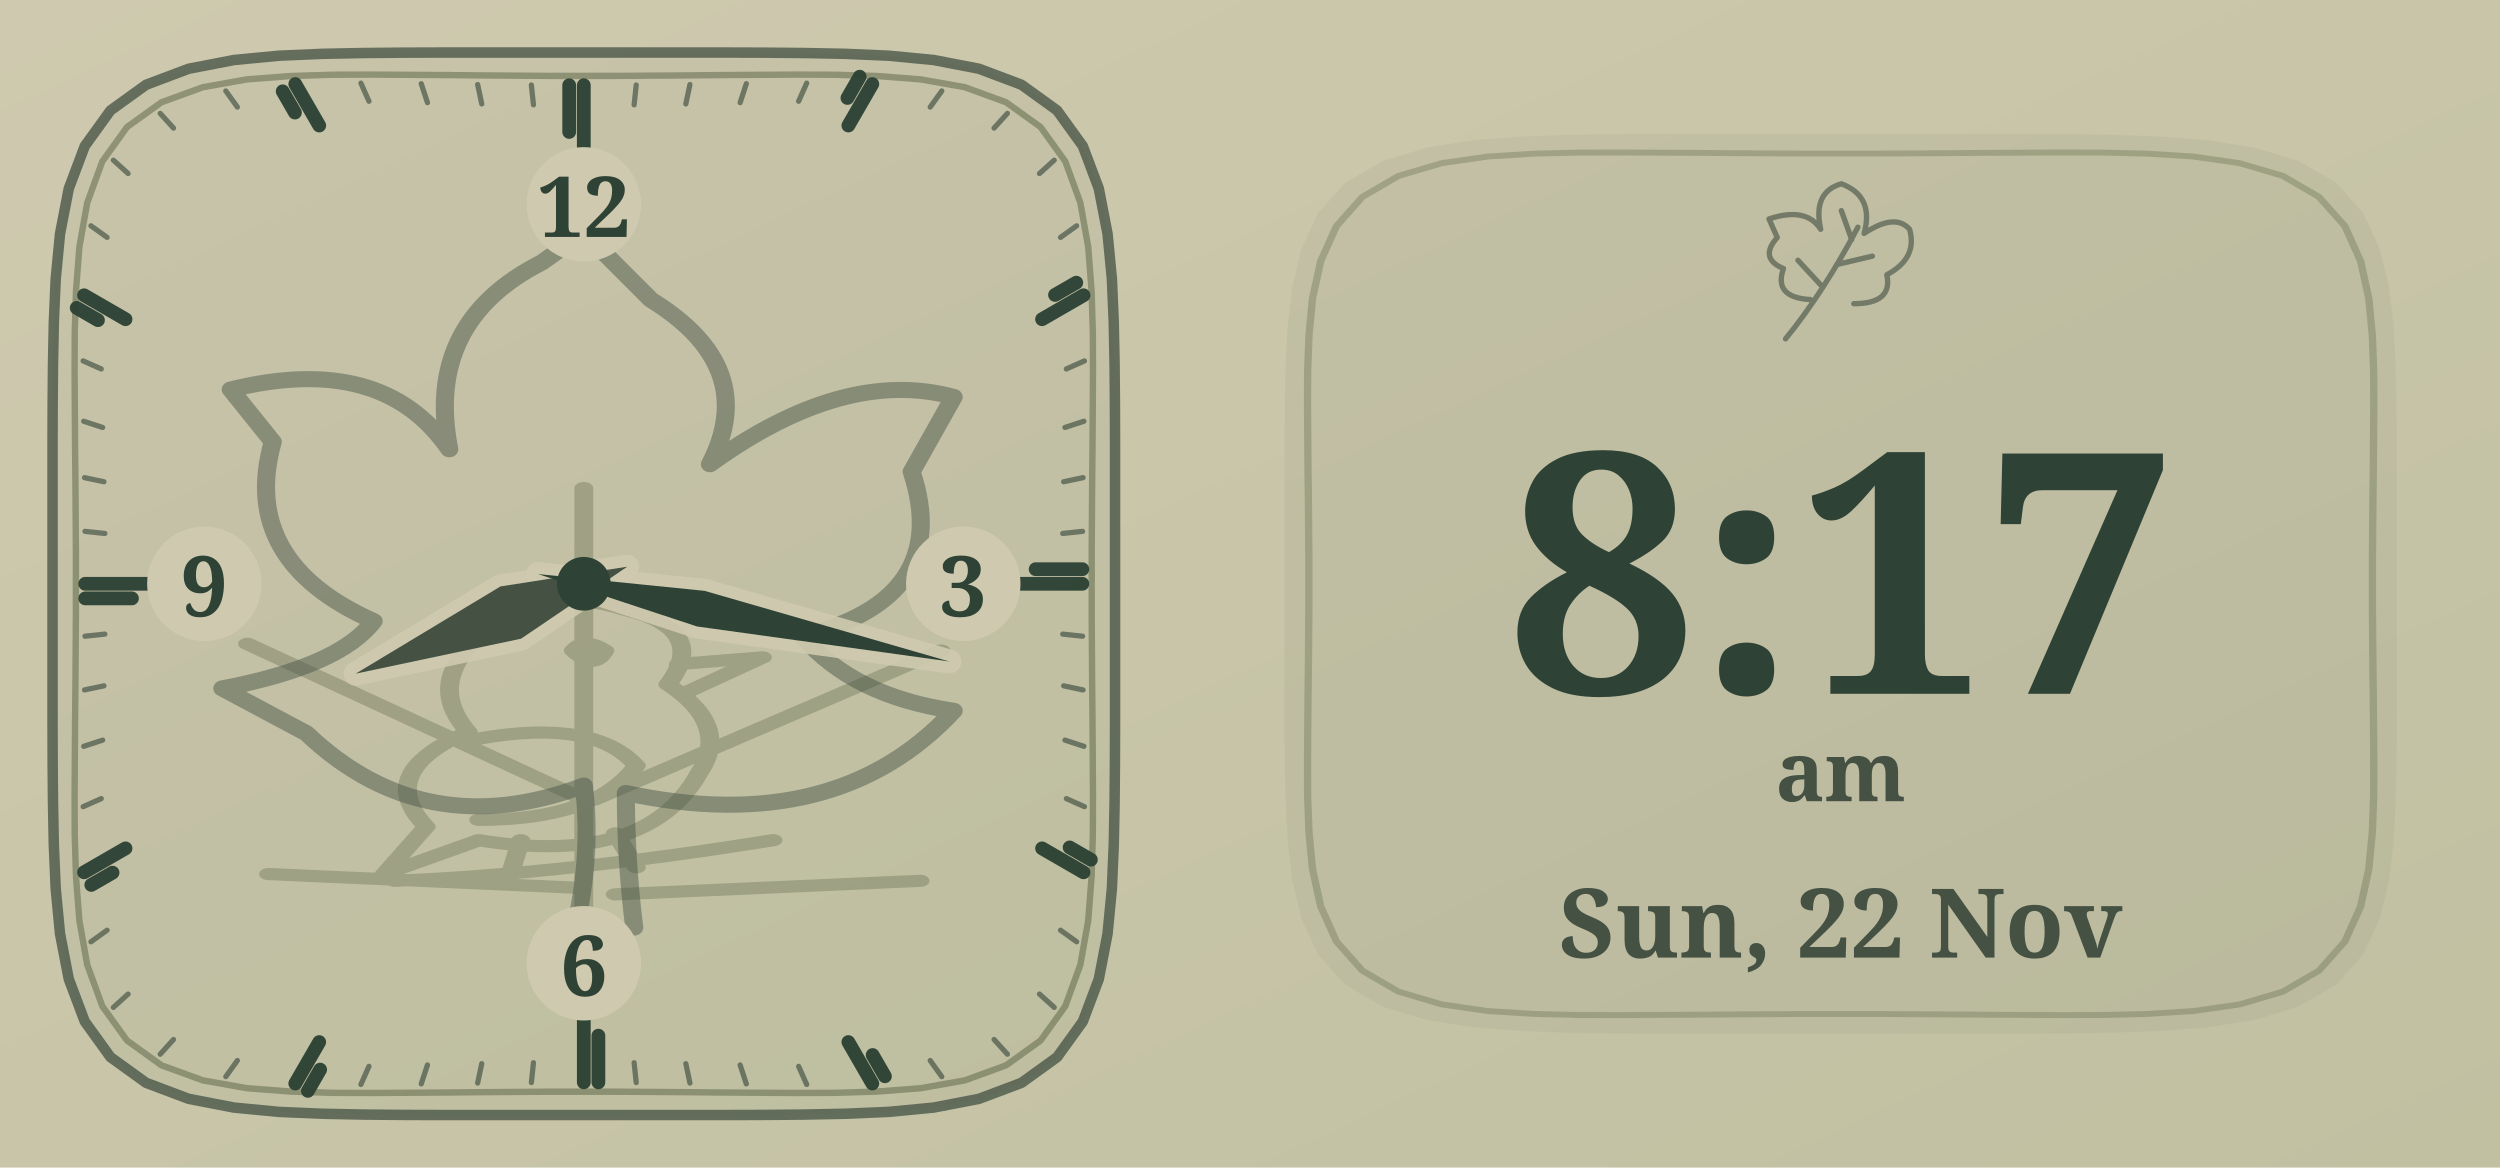
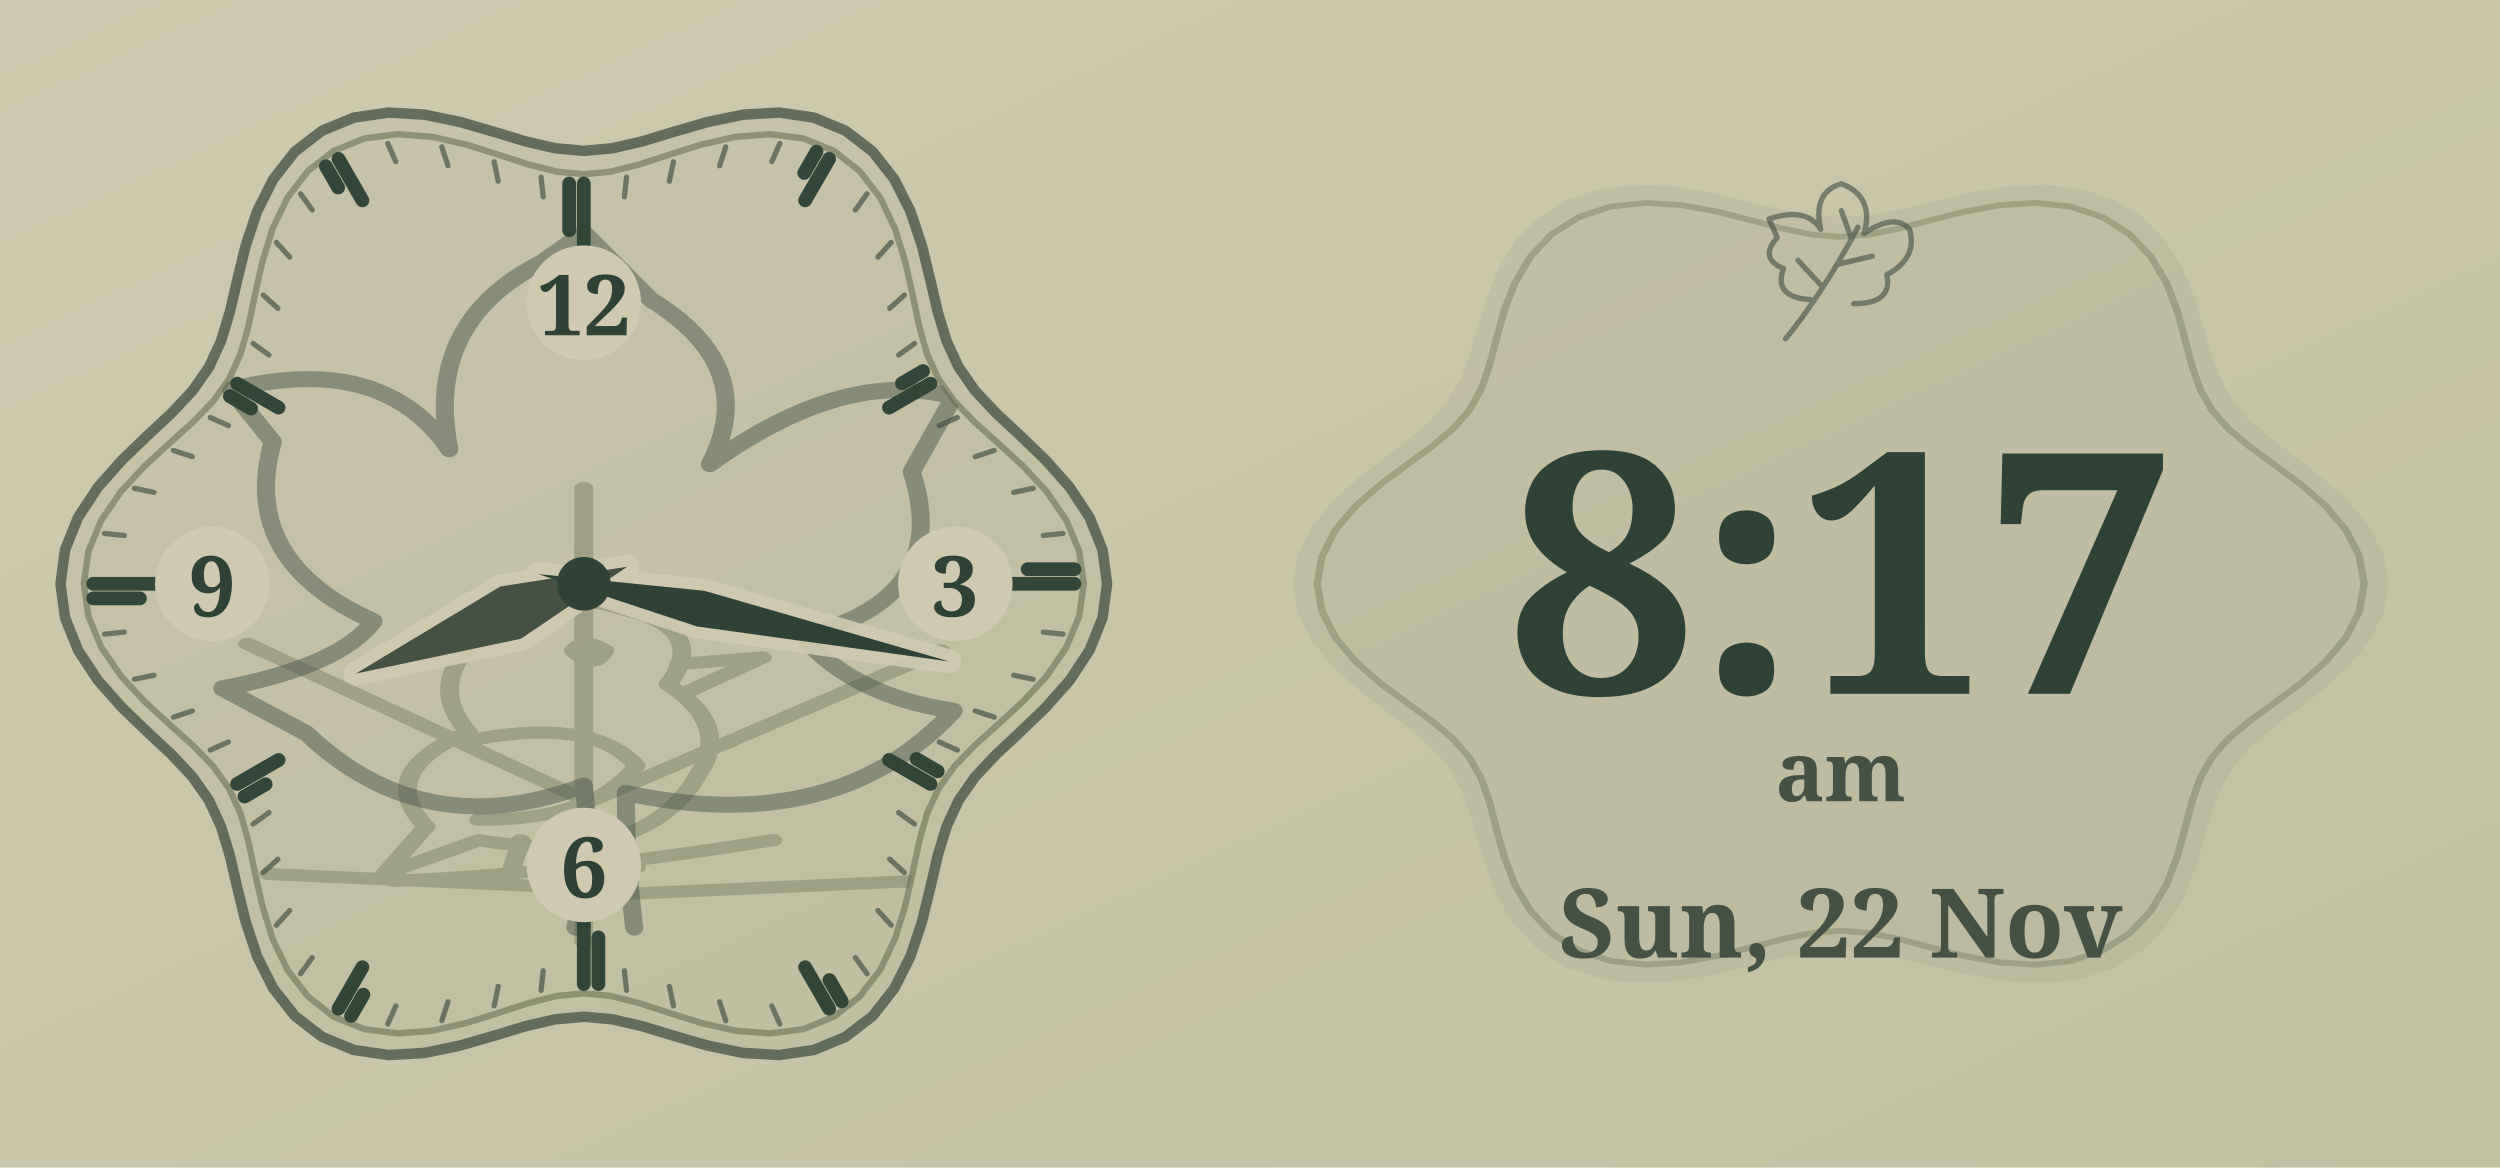
<svg xmlns="http://www.w3.org/2000/svg" width="364" height="170" viewBox="0 0 364 170">
  <defs>
    <linearGradient id="paint" x1="0" y1="0" x2="1" y2="1">
      <stop stop-color="#CFCAAF" />
      <stop offset="1" stop-color="#C1C0A1" />
    </linearGradient>
    <clipPath id="face">
-       <path d="M 93.5 50 L 93.5 52.85 L 93.52 55.73 L 93.54 58.66 L 93.57 61.67 L 93.59 64.8 L 93.61 68.07 L 93.6 71.5 L 93.49 75.11 L 93.2 78.86 L 92.53 82.63 L 91.24 86.17 L 89.12 89.12 L 86.17 91.24 L 82.63 92.53 L 78.86 93.2 L 75.11 93.49 L 71.5 93.6 L 68.07 93.61 L 64.8 93.59 L 61.67 93.57 L 58.66 93.54 L 55.73 93.52 L 52.85 93.5 L 50 93.5 L 47.15 93.5 L 44.27 93.52 L 41.34 93.54 L 38.33 93.57 L 35.2 93.59 L 31.93 93.61 L 28.5 93.6 L 24.89 93.49 L 21.14 93.2 L 17.37 92.53 L 13.83 91.24 L 10.88 89.12 L 8.76 86.17 L 7.47 82.63 L 6.8 78.86 L 6.51 75.11 L 6.4 71.5 L 6.39 68.07 L 6.41 64.8 L 6.43 61.67 L 6.46 58.66 L 6.48 55.73 L 6.5 52.85 L 6.5 50 L 6.5 47.15 L 6.48 44.27 L 6.46 41.34 L 6.43 38.33 L 6.41 35.2 L 6.39 31.93 L 6.4 28.5 L 6.51 24.89 L 6.8 21.14 L 7.47 17.37 L 8.76 13.83 L 10.88 10.88 L 13.83 8.76 L 17.37 7.47 L 21.14 6.8 L 24.89 6.51 L 28.5 6.4 L 31.93 6.39 L 35.2 6.41 L 38.33 6.43 L 41.34 6.46 L 44.27 6.48 L 47.15 6.5 L 50 6.5 L 52.85 6.5 L 55.73 6.48 L 58.66 6.46 L 61.67 6.43 L 64.8 6.41 L 68.07 6.39 L 71.5 6.4 L 75.11 6.51 L 78.86 6.8 L 82.63 7.47 L 86.17 8.76 L 89.12 10.88 L 91.24 13.83 L 92.53 17.37 L 93.2 21.14 L 93.49 24.89 L 93.6 28.5 L 93.61 31.93 L 93.59 35.2 L 93.57 38.33 L 93.54 41.34 L 93.52 44.27 L 93.5 47.15 Z" transform="translate(0 0) scale(1.7 1.7)" />
+       <path d="M 92.82 50 L 92.43 52.78 L 91.33 55.44 L 89.65 57.89 L 87.62 60.08 L 85.48 62.04 L 83.46 63.86 L 81.73 65.65 L 80.38 67.54 L 79.41 69.65 L 78.73 72.05 L 78.17 74.71 L 77.54 77.54 L 76.66 80.4 L 75.38 83.07 L 73.62 85.36 L 71.41 87.08 L 68.81 88.14 L 65.95 88.51 L 63 88.28 L 60.08 87.62 L 57.31 86.75 L 54.73 85.91 L 52.31 85.3 L 50 85.08 L 47.69 85.3 L 45.27 85.91 L 42.69 86.75 L 39.92 87.62 L 37 88.28 L 34.05 88.51 L 31.19 88.14 L 28.59 87.08 L 26.38 85.36 L 24.62 83.07 L 23.34 80.4 L 22.46 77.54 L 21.83 74.71 L 21.27 72.05 L 20.59 69.65 L 19.62 67.54 L 18.27 65.65 L 16.54 63.86 L 14.52 62.04 L 12.38 60.08 L 10.35 57.89 L 8.67 55.44 L 7.57 52.78 L 7.18 50 L 7.57 47.22 L 8.67 44.56 L 10.35 42.11 L 12.38 39.92 L 14.52 37.96 L 16.54 36.14 L 18.27 34.35 L 19.62 32.46 L 20.59 30.35 L 21.27 27.95 L 21.83 25.29 L 22.46 22.46 L 23.34 19.6 L 24.62 16.93 L 26.38 14.64 L 28.59 12.92 L 31.19 11.86 L 34.05 11.49 L 37 11.72 L 39.92 12.38 L 42.69 13.25 L 45.27 14.09 L 47.69 14.7 L 50 14.92 L 52.31 14.7 L 54.73 14.09 L 57.31 13.25 L 60.08 12.38 L 63 11.72 L 65.95 11.49 L 68.81 11.86 L 71.41 12.92 L 73.62 14.64 L 75.38 16.93 L 76.66 19.6 L 77.54 22.46 L 78.17 25.29 L 78.73 27.95 L 79.41 30.35 L 80.38 32.46 L 81.73 34.35 L 83.46 36.14 L 85.48 37.96 L 87.62 39.92 L 89.65 42.11 L 91.33 44.56 L 92.43 47.22 Z" transform="translate(0 0) scale(1.7 1.7)" />
    </clipPath>
  </defs>
  <rect width="364" height="170" fill="url(#paint)" />
  <g font-family="Georgia,serif" style="font-variant-numeric:tabular-nums">
-     <path d="M 95.5 50 L 95.5 52.98 L 95.5 55.99 L 95.5 59.05 L 95.5 62.19 L 95.49 65.44 L 95.46 68.83 L 95.39 72.38 L 95.23 76.11 L 94.86 79.97 L 94.11 83.85 L 92.74 87.49 L 90.54 90.54 L 87.49 92.74 L 83.85 94.11 L 79.97 94.86 L 76.11 95.23 L 72.38 95.39 L 68.83 95.46 L 65.44 95.49 L 62.19 95.5 L 59.05 95.5 L 55.99 95.5 L 52.98 95.5 L 50 95.5 L 47.02 95.5 L 44.01 95.5 L 40.95 95.5 L 37.81 95.5 L 34.56 95.49 L 31.17 95.46 L 27.62 95.39 L 23.89 95.23 L 20.03 94.86 L 16.15 94.11 L 12.51 92.74 L 9.46 90.54 L 7.26 87.49 L 5.89 83.85 L 5.14 79.97 L 4.77 76.11 L 4.61 72.38 L 4.54 68.83 L 4.51 65.44 L 4.5 62.19 L 4.5 59.05 L 4.5 55.99 L 4.5 52.98 L 4.5 50 L 4.5 47.02 L 4.5 44.01 L 4.5 40.95 L 4.5 37.81 L 4.51 34.56 L 4.54 31.17 L 4.61 27.62 L 4.77 23.89 L 5.14 20.03 L 5.89 16.15 L 7.26 12.51 L 9.46 9.46 L 12.51 7.26 L 16.15 5.89 L 20.03 5.14 L 23.89 4.77 L 27.62 4.61 L 31.17 4.54 L 34.56 4.51 L 37.81 4.5 L 40.95 4.5 L 44.01 4.5 L 47.02 4.5 L 50 4.5 L 52.98 4.5 L 55.99 4.5 L 59.05 4.5 L 62.19 4.5 L 65.44 4.51 L 68.83 4.54 L 72.38 4.61 L 76.11 4.77 L 79.97 5.14 L 83.85 5.89 L 87.49 7.26 L 90.54 9.46 L 92.74 12.51 L 94.11 16.15 L 94.86 20.03 L 95.23 23.89 L 95.39 27.62 L 95.46 31.17 L 95.49 34.56 L 95.5 37.81 L 95.5 40.95 L 95.5 44.01 L 95.5 47.02 Z" transform="translate(0 0) scale(1.7 1.7)" fill="#2E4335" opacity="0.045" />
+     <path d="M 94.82 50 L 94.43 52.91 L 93.31 55.7 L 91.61 58.28 L 89.55 60.6 L 87.38 62.69 L 85.31 64.62 L 83.52 66.53 L 82.11 68.54 L 81.08 70.77 L 80.32 73.26 L 79.68 76.02 L 78.96 78.96 L 77.98 81.9 L 76.59 84.66 L 74.74 87.02 L 72.41 88.81 L 69.69 89.93 L 66.72 90.36 L 63.64 90.18 L 60.6 89.55 L 57.7 88.71 L 54.99 87.89 L 52.44 87.3 L 50 87.08 L 47.56 87.3 L 45.01 87.89 L 42.3 88.71 L 39.4 89.55 L 36.36 90.18 L 33.28 90.36 L 30.31 89.93 L 27.59 88.81 L 25.26 87.02 L 23.41 84.66 L 22.02 81.9 L 21.04 78.96 L 20.32 76.02 L 19.68 73.26 L 18.92 70.77 L 17.89 68.54 L 16.48 66.53 L 14.69 64.62 L 12.62 62.69 L 10.45 60.6 L 8.39 58.28 L 6.69 55.7 L 5.57 52.91 L 5.18 50 L 5.57 47.09 L 6.69 44.3 L 8.39 41.72 L 10.45 39.4 L 12.62 37.31 L 14.69 35.38 L 16.48 33.47 L 17.89 31.46 L 18.92 29.23 L 19.68 26.74 L 20.32 23.98 L 21.04 21.04 L 22.02 18.1 L 23.41 15.34 L 25.26 12.98 L 27.59 11.19 L 30.31 10.07 L 33.28 9.64 L 36.36 9.82 L 39.4 10.45 L 42.3 11.29 L 45.01 12.11 L 47.56 12.7 L 50 12.92 L 52.44 12.7 L 54.99 12.11 L 57.7 11.29 L 60.6 10.45 L 63.64 9.82 L 66.72 9.64 L 69.69 10.07 L 72.41 11.19 L 74.74 12.98 L 76.59 15.34 L 77.98 18.1 L 78.96 21.04 L 79.68 23.98 L 80.32 26.74 L 81.08 29.23 L 82.11 31.46 L 83.52 33.47 L 85.31 35.38 L 87.38 37.31 L 89.55 39.4 L 91.61 41.72 L 93.31 44.3 L 94.43 47.09 Z" transform="translate(0 0) scale(1.7 1.7)" fill="#2E4335" opacity="0.045" />
    <g clip-path="url(#face)">
      <path d="M 50 77 L 50 10 M 49 69 L 20 67 M 50 56 L 18 33 M 51 56 L 84 34 M 53 70 L 82 68 M 32 68 Q 48 67 68 62 M 44 62 L 43 67 M 53 61 L 55 66 M 35 60 L 31 67 L 40 62 Q 56 66 61 52 Q 64 45 58 39 Q 62 31 54 28 Q 46 24 40 32 Q 35 39 39 46 Q 30 52 35 60 Z M 59 36 L 67 35 L 60 40 M 49 34 Q 50 32 52 34 Q 51 37 49 34 M 40 47 Q 51 44 55 51 Q 51 59 40 59" transform="translate(8.5 61.2) scale(1.53 0.986)" fill="none" stroke="#606A4A" stroke-width="1.8" stroke-linecap="round" stroke-linejoin="round" opacity="0.36" />
      <path d="M 49 96 Q 51 86 50 77 Q 31 85 17 70 L 7 64 Q 21 61 25 55 Q 9 47 13 31 L 8 24 Q 26 19 34 32 Q 31 15 45 7 L 50 3 L 58 12 Q 71 21 65 34 Q 81 21 94 25 L 89 35 Q 94 52 76 57 Q 82 65 94 67 Q 80 84 55 78 Q 55 87 56 96" transform="translate(23.8 30.6) scale(1.224 1.088)" fill="none" stroke="#445143" stroke-width="2.15" stroke-linecap="round" stroke-linejoin="round" opacity="0.47" />
    </g>
-     <path d="M 95.5 50 L 95.5 52.98 L 95.5 55.99 L 95.5 59.05 L 95.5 62.19 L 95.49 65.44 L 95.46 68.83 L 95.39 72.38 L 95.23 76.11 L 94.86 79.97 L 94.11 83.85 L 92.74 87.49 L 90.54 90.54 L 87.49 92.74 L 83.85 94.11 L 79.97 94.86 L 76.11 95.23 L 72.38 95.39 L 68.83 95.46 L 65.44 95.49 L 62.19 95.5 L 59.05 95.5 L 55.99 95.5 L 52.98 95.5 L 50 95.5 L 47.02 95.5 L 44.01 95.5 L 40.95 95.5 L 37.81 95.5 L 34.56 95.49 L 31.17 95.46 L 27.62 95.39 L 23.89 95.23 L 20.03 94.86 L 16.15 94.11 L 12.51 92.74 L 9.46 90.54 L 7.26 87.49 L 5.89 83.85 L 5.14 79.97 L 4.77 76.11 L 4.61 72.38 L 4.54 68.83 L 4.51 65.44 L 4.5 62.19 L 4.5 59.05 L 4.5 55.99 L 4.5 52.98 L 4.5 50 L 4.5 47.02 L 4.5 44.01 L 4.5 40.95 L 4.5 37.81 L 4.51 34.56 L 4.54 31.17 L 4.61 27.62 L 4.77 23.89 L 5.14 20.03 L 5.89 16.15 L 7.26 12.51 L 9.46 9.46 L 12.51 7.26 L 16.15 5.89 L 20.03 5.14 L 23.89 4.77 L 27.62 4.61 L 31.17 4.54 L 34.56 4.51 L 37.81 4.5 L 40.95 4.5 L 44.01 4.5 L 47.02 4.5 L 50 4.5 L 52.98 4.5 L 55.99 4.5 L 59.05 4.5 L 62.19 4.5 L 65.44 4.51 L 68.83 4.54 L 72.38 4.61 L 76.11 4.77 L 79.97 5.14 L 83.85 5.89 L 87.49 7.26 L 90.54 9.46 L 92.74 12.51 L 94.11 16.15 L 94.86 20.03 L 95.23 23.89 L 95.39 27.62 L 95.46 31.17 L 95.49 34.56 L 95.5 37.81 L 95.5 40.95 L 95.5 44.01 L 95.5 47.02 Z" transform="translate(0 0) scale(1.7 1.7)" fill="none" stroke="#445143" stroke-width="0.9" stroke-linecap="round" stroke-linejoin="round" opacity="0.76" />
-     <path d="M 93.5 50 L 93.5 52.85 L 93.52 55.73 L 93.54 58.66 L 93.57 61.67 L 93.59 64.8 L 93.61 68.07 L 93.6 71.5 L 93.49 75.11 L 93.2 78.86 L 92.53 82.63 L 91.24 86.17 L 89.12 89.12 L 86.17 91.24 L 82.63 92.53 L 78.86 93.2 L 75.11 93.49 L 71.5 93.6 L 68.07 93.61 L 64.8 93.59 L 61.67 93.57 L 58.66 93.54 L 55.73 93.52 L 52.85 93.5 L 50 93.5 L 47.15 93.5 L 44.27 93.52 L 41.34 93.54 L 38.33 93.57 L 35.2 93.59 L 31.93 93.61 L 28.5 93.6 L 24.89 93.49 L 21.14 93.2 L 17.37 92.53 L 13.83 91.24 L 10.88 89.12 L 8.76 86.17 L 7.47 82.63 L 6.8 78.86 L 6.51 75.11 L 6.4 71.5 L 6.39 68.07 L 6.41 64.8 L 6.43 61.67 L 6.46 58.66 L 6.48 55.73 L 6.5 52.85 L 6.5 50 L 6.5 47.15 L 6.48 44.27 L 6.46 41.34 L 6.43 38.33 L 6.41 35.2 L 6.39 31.93 L 6.4 28.5 L 6.51 24.89 L 6.8 21.14 L 7.47 17.37 L 8.76 13.83 L 10.88 10.88 L 13.83 8.76 L 17.37 7.47 L 21.14 6.8 L 24.89 6.51 L 28.5 6.4 L 31.93 6.39 L 35.2 6.41 L 38.33 6.43 L 41.34 6.46 L 44.27 6.48 L 47.15 6.5 L 50 6.5 L 52.85 6.5 L 55.73 6.48 L 58.66 6.46 L 61.67 6.43 L 64.8 6.41 L 68.07 6.39 L 71.5 6.4 L 75.11 6.51 L 78.86 6.8 L 82.63 7.47 L 86.17 8.76 L 89.12 10.88 L 91.24 13.83 L 92.53 17.37 L 93.2 21.14 L 93.49 24.89 L 93.6 28.5 L 93.61 31.93 L 93.59 35.2 L 93.57 38.33 L 93.54 41.34 L 93.52 44.27 L 93.5 47.15 Z" transform="translate(0 0) scale(1.7 1.7)" fill="none" stroke="#606A4A" stroke-width="0.55" stroke-linecap="round" stroke-linejoin="round" opacity="0.55" />
-     <path d="M 54.31 8.98 L 54.49 7.28 M 58.74 8.9 L 59.09 7.24 M 63.39 8.79 L 63.92 7.17 M 68.4 8.67 L 69.09 7.12 M 79.67 9.17 L 80.66 7.79 M 85.14 10.97 L 86.28 9.71 M 89.03 14.86 L 90.29 13.72 M 90.83 20.33 L 92.21 19.34 M 91.33 31.6 L 92.88 30.91 M 91.21 36.61 L 92.83 36.08 M 91.1 41.26 L 92.76 40.91 M 91.02 45.69 L 92.72 45.51 M 91.02 54.31 L 92.72 54.49 M 91.1 58.74 L 92.76 59.09 M 91.21 63.39 L 92.83 63.92 M 91.33 68.4 L 92.88 69.09 M 90.83 79.67 L 92.21 80.66 M 89.03 85.14 L 90.29 86.28 M 85.14 89.03 L 86.28 90.29 M 79.67 90.83 L 80.66 92.21 M 68.4 91.33 L 69.09 92.88 M 63.39 91.21 L 63.92 92.83 M 58.74 91.1 L 59.09 92.76 M 54.31 91.02 L 54.49 92.72 M 45.69 91.02 L 45.51 92.72 M 41.26 91.1 L 40.91 92.76 M 36.61 91.21 L 36.08 92.83 M 31.6 91.33 L 30.91 92.88 M 20.33 90.83 L 19.34 92.21 M 14.86 89.03 L 13.72 90.29 M 10.97 85.14 L 9.71 86.28 M 9.17 79.67 L 7.79 80.66 M 8.67 68.4 L 7.12 69.09 M 8.79 63.39 L 7.17 63.92 M 8.9 58.74 L 7.24 59.09 M 8.98 54.31 L 7.28 54.49 M 8.98 45.69 L 7.28 45.51 M 8.9 41.26 L 7.24 40.91 M 8.79 36.61 L 7.17 36.08 M 8.67 31.6 L 7.12 30.91 M 9.17 20.33 L 7.79 19.34 M 10.97 14.86 L 9.71 13.72 M 14.86 10.97 L 13.72 9.71 M 20.33 9.17 L 19.34 7.79 M 31.6 8.67 L 30.91 7.12 M 36.61 8.79 L 36.08 7.17 M 41.26 8.9 L 40.91 7.24 M 45.69 8.98 L 45.51 7.28" transform="translate(0 0) scale(1.7 1.7)" fill="none" stroke="#445143" stroke-width="0.45" stroke-linecap="round" stroke-linejoin="round" opacity="0.68" />
-     <path d="M 50 13.3 L 50 7.3 M 48.75 11.3 L 48.75 7.3 M 72.66 10.75 L 74.71 7.2 M 72.58 8.39 L 73.63 6.57 M 89.25 27.34 L 92.8 25.29 M 90.36 25.26 L 92.18 24.21 M 86.7 50 L 92.7 50 M 88.7 48.75 L 92.7 48.75 M 89.25 72.66 L 92.8 74.71 M 91.61 72.58 L 93.43 73.63 M 72.66 89.25 L 74.71 92.8 M 74.74 90.36 L 75.79 92.18 M 50 86.7 L 50 92.7 M 51.25 88.7 L 51.25 92.7 M 27.34 89.25 L 25.29 92.8 M 27.42 91.61 L 26.37 93.43 M 10.75 72.66 L 7.2 74.71 M 9.64 74.74 L 7.82 75.79 M 13.3 50 L 7.3 50 M 11.3 51.25 L 7.3 51.25 M 10.75 27.34 L 7.2 25.29 M 8.39 27.42 L 6.57 26.37 M 27.34 10.75 L 25.29 7.2 M 25.26 9.64 L 24.21 7.82" transform="translate(0 0) scale(1.7 1.7)" fill="none" stroke="#2E4335" stroke-width="1.18" stroke-linecap="round" stroke-linejoin="round" opacity="0.97" />
-     <circle cx="85" cy="29.75" r="8.33" fill="#CFCAAF" />
-     <text x="85" y="29.75" font-size="12.24" font-weight="650" fill="#2E4335" text-anchor="middle" dominant-baseline="central" alignment-baseline="central">12</text>
-     <circle cx="140.25" cy="85" r="8.33" fill="#CFCAAF" />
-     <text x="140.25" y="85" font-size="12.24" font-weight="650" fill="#2E4335" text-anchor="middle" dominant-baseline="central" alignment-baseline="central">3</text>
-     <circle cx="85" cy="140.25" r="8.33" fill="#CFCAAF" />
-     <text x="85" y="140.25" font-size="12.24" font-weight="650" fill="#2E4335" text-anchor="middle" dominant-baseline="central" alignment-baseline="central">6</text>
-     <circle cx="29.75" cy="85" r="8.33" fill="#CFCAAF" />
-     <text x="29.75" y="85" font-size="12.24" font-weight="650" fill="#2E4335" text-anchor="middle" dominant-baseline="central" alignment-baseline="central">9</text>
+     <path d="M 94.82 50 L 94.43 52.91 L 93.31 55.7 L 91.61 58.28 L 89.55 60.6 L 87.38 62.69 L 85.31 64.62 L 83.52 66.53 L 82.11 68.54 L 81.08 70.77 L 80.32 73.26 L 79.68 76.02 L 78.96 78.96 L 77.98 81.9 L 76.59 84.66 L 74.74 87.02 L 72.41 88.81 L 69.69 89.93 L 66.72 90.36 L 63.64 90.18 L 60.6 89.55 L 57.7 88.71 L 54.99 87.89 L 52.44 87.3 L 50 87.08 L 47.56 87.3 L 45.01 87.89 L 42.3 88.71 L 39.4 89.55 L 36.36 90.18 L 33.28 90.36 L 30.31 89.93 L 27.59 88.81 L 25.26 87.02 L 23.41 84.66 L 22.02 81.9 L 21.04 78.96 L 20.32 76.02 L 19.68 73.26 L 18.92 70.77 L 17.89 68.54 L 16.48 66.53 L 14.69 64.62 L 12.62 62.69 L 10.45 60.6 L 8.39 58.28 L 6.69 55.7 L 5.57 52.91 L 5.18 50 L 5.57 47.09 L 6.69 44.3 L 8.39 41.72 L 10.45 39.4 L 12.62 37.31 L 14.69 35.38 L 16.48 33.47 L 17.89 31.46 L 18.92 29.23 L 19.68 26.74 L 20.32 23.98 L 21.04 21.04 L 22.02 18.1 L 23.41 15.34 L 25.26 12.98 L 27.59 11.19 L 30.31 10.07 L 33.28 9.64 L 36.36 9.82 L 39.4 10.45 L 42.3 11.29 L 45.01 12.11 L 47.56 12.7 L 50 12.92 L 52.44 12.7 L 54.99 12.11 L 57.7 11.29 L 60.6 10.45 L 63.64 9.82 L 66.72 9.64 L 69.69 10.07 L 72.41 11.19 L 74.74 12.98 L 76.59 15.34 L 77.98 18.1 L 78.96 21.04 L 79.68 23.98 L 80.32 26.74 L 81.08 29.23 L 82.11 31.46 L 83.52 33.47 L 85.31 35.38 L 87.38 37.31 L 89.55 39.4 L 91.61 41.72 L 93.31 44.3 L 94.43 47.09 Z" transform="translate(0 0) scale(1.7 1.7)" fill="none" stroke="#445143" stroke-width="0.9" stroke-linecap="round" stroke-linejoin="round" opacity="0.76" />
+     <path d="M 92.82 50 L 92.43 52.78 L 91.33 55.44 L 89.65 57.89 L 87.62 60.08 L 85.48 62.04 L 83.46 63.86 L 81.73 65.65 L 80.38 67.54 L 79.41 69.65 L 78.73 72.05 L 78.17 74.71 L 77.54 77.54 L 76.66 80.4 L 75.38 83.07 L 73.62 85.36 L 71.41 87.08 L 68.81 88.14 L 65.95 88.51 L 63 88.28 L 60.08 87.62 L 57.31 86.75 L 54.73 85.91 L 52.31 85.3 L 50 85.08 L 47.69 85.3 L 45.27 85.91 L 42.69 86.75 L 39.92 87.62 L 37 88.28 L 34.05 88.51 L 31.19 88.14 L 28.59 87.08 L 26.38 85.36 L 24.62 83.07 L 23.34 80.4 L 22.46 77.54 L 21.83 74.71 L 21.27 72.05 L 20.59 69.65 L 19.62 67.54 L 18.27 65.65 L 16.54 63.86 L 14.52 62.04 L 12.38 60.08 L 10.35 57.89 L 8.67 55.44 L 7.57 52.78 L 7.18 50 L 7.57 47.22 L 8.67 44.56 L 10.35 42.11 L 12.38 39.92 L 14.52 37.96 L 16.54 36.14 L 18.27 34.35 L 19.62 32.46 L 20.59 30.35 L 21.27 27.95 L 21.83 25.29 L 22.46 22.46 L 23.34 19.6 L 24.62 16.93 L 26.38 14.64 L 28.59 12.92 L 31.19 11.86 L 34.05 11.49 L 37 11.72 L 39.92 12.38 L 42.69 13.25 L 45.27 14.09 L 47.69 14.7 L 50 14.92 L 52.31 14.7 L 54.73 14.09 L 57.31 13.25 L 60.08 12.38 L 63 11.72 L 65.95 11.49 L 68.81 11.86 L 71.41 12.92 L 73.62 14.64 L 75.38 16.93 L 76.66 19.6 L 77.54 22.46 L 78.17 25.29 L 78.73 27.95 L 79.41 30.35 L 80.38 32.46 L 81.73 34.35 L 83.46 36.14 L 85.48 37.96 L 87.62 39.92 L 89.65 42.11 L 91.33 44.56 L 92.43 47.22 Z" transform="translate(0 0) scale(1.7 1.7)" fill="none" stroke="#606A4A" stroke-width="0.55" stroke-linecap="round" stroke-linejoin="round" opacity="0.55" />
+     <path d="M 53.48 16.86 L 53.66 15.17 M 57.33 15.52 L 57.68 13.85 M 61.63 14.2 L 62.16 12.58 M 66.1 13.84 L 66.79 12.29 M 73.26 17.98 L 74.26 16.6 M 75.19 22.02 L 76.33 20.76 M 76.2 26.41 L 77.46 25.27 M 76.96 30.41 L 78.33 29.42 M 80.44 36.45 L 81.99 35.76 M 83.53 39.11 L 85.15 38.58 M 86.82 42.17 L 88.49 41.82 M 89.36 45.86 L 91.05 45.69 M 89.36 54.14 L 91.05 54.31 M 86.82 57.83 L 88.49 58.18 M 83.53 60.89 L 85.15 61.42 M 80.44 63.55 L 81.99 64.24 M 76.96 69.59 L 78.33 70.58 M 76.2 73.59 L 77.46 74.73 M 75.19 77.98 L 76.33 79.24 M 73.26 82.02 L 74.26 83.4 M 66.1 86.16 L 66.79 87.71 M 61.63 85.8 L 62.16 87.42 M 57.33 84.48 L 57.68 86.15 M 53.48 83.14 L 53.66 84.83 M 46.52 83.14 L 46.34 84.83 M 42.67 84.48 L 42.32 86.15 M 38.37 85.8 L 37.84 87.42 M 33.9 86.16 L 33.21 87.71 M 26.74 82.02 L 25.74 83.4 M 24.81 77.98 L 23.67 79.24 M 23.8 73.59 L 22.54 74.73 M 23.04 69.59 L 21.67 70.58 M 19.56 63.55 L 18.01 64.24 M 16.47 60.89 L 14.85 61.42 M 13.18 57.83 L 11.51 58.18 M 10.64 54.14 L 8.95 54.31 M 10.64 45.86 L 8.95 45.69 M 13.18 42.17 L 11.51 41.82 M 16.47 39.11 L 14.85 38.58 M 19.56 36.45 L 18.01 35.76 M 23.04 30.41 L 21.67 29.42 M 23.8 26.41 L 22.54 25.27 M 24.81 22.02 L 23.67 20.76 M 26.74 17.98 L 25.74 16.6 M 33.9 13.84 L 33.21 12.29 M 38.37 14.2 L 37.84 12.58 M 42.67 15.52 L 42.32 13.85 M 46.52 16.86 L 46.34 15.17" transform="translate(0 0) scale(1.7 1.7)" fill="none" stroke="#445143" stroke-width="0.45" stroke-linecap="round" stroke-linejoin="round" opacity="0.68" />
+     <path d="M 50 21.72 L 50 15.72 M 48.75 19.72 L 48.75 15.72 M 68.96 17.16 L 71.01 13.61 M 68.88 14.81 L 69.93 12.99 M 76.14 34.91 L 79.69 32.86 M 77.25 32.83 L 79.06 31.78 M 86.02 50 L 92.02 50 M 88.02 48.75 L 92.02 48.75 M 76.14 65.09 L 79.69 67.14 M 78.5 65.01 L 80.31 66.06 M 68.96 82.84 L 71.01 86.39 M 71.04 83.94 L 72.09 85.76 M 50 78.28 L 50 84.28 M 51.25 80.28 L 51.25 84.28 M 31.04 82.84 L 28.99 86.39 M 31.12 85.19 L 30.07 87.01 M 23.86 65.09 L 20.31 67.14 M 22.75 67.17 L 20.94 68.22 M 13.98 50 L 7.98 50 M 11.98 51.25 L 7.98 51.25 M 23.86 34.91 L 20.31 32.86 M 21.5 34.99 L 19.69 33.94 M 31.04 17.16 L 28.99 13.61 M 28.96 16.06 L 27.91 14.24" transform="translate(0 0) scale(1.7 1.7)" fill="none" stroke="#2E4335" stroke-width="1.18" stroke-linecap="round" stroke-linejoin="round" opacity="0.97" />
+     <circle cx="85" cy="44.064" r="8.33" fill="#CFCAAF" />
+     <text x="85" y="44.064" font-size="12.24" font-weight="650" fill="#2E4335" text-anchor="middle" dominant-baseline="central" alignment-baseline="central">12</text>
+     <circle cx="139.094" cy="85" r="8.33" fill="#CFCAAF" />
+     <text x="139.094" y="85" font-size="12.24" font-weight="650" fill="#2E4335" text-anchor="middle" dominant-baseline="central" alignment-baseline="central">3</text>
+     <circle cx="85" cy="125.936" r="8.33" fill="#CFCAAF" />
+     <text x="85" y="125.936" font-size="12.24" font-weight="650" fill="#2E4335" text-anchor="middle" dominant-baseline="central" alignment-baseline="central">6</text>
+     <circle cx="30.906" cy="85" r="8.33" fill="#CFCAAF" />
+     <text x="30.906" y="85" font-size="12.24" font-weight="650" fill="#2E4335" text-anchor="middle" dominant-baseline="central" alignment-baseline="central">9</text>
    <path d="M 53.722 48.534 L 44.629 54.701 L 30.461 57.697 L 42.866 50.225 Z" transform="translate(0 0) scale(1.7 1.7)" fill="none" stroke="#CFCAAF" stroke-width="2.05" stroke-linecap="round" stroke-linejoin="round" opacity="0.9" />
    <path d="M 46.087 49.168 L 60.341 50.603 L 81.301 56.653 L 59.692 53.655 Z" transform="translate(0 0) scale(1.7 1.7)" fill="none" stroke="#CFCAAF" stroke-width="2.05" stroke-linecap="round" stroke-linejoin="round" opacity="0.9" />
    <path d="M 53.722 48.534 L 44.629 54.701 L 30.461 57.697 L 42.866 50.225 Z" transform="translate(0 0) scale(1.7 1.7)" fill="#445143" opacity="1" />
    <path d="M 46.087 49.168 L 60.341 50.603 L 81.301 56.653 L 59.692 53.655 Z" transform="translate(0 0) scale(1.7 1.7)" fill="#2E4335" opacity="1" />
    <circle cx="85" cy="85" r="3.91" fill="#2E4335" />
-     <path d="M 95.5 50 L 95.5 52.98 L 95.5 55.99 L 95.5 59.05 L 95.5 62.19 L 95.49 65.44 L 95.46 68.83 L 95.39 72.38 L 95.23 76.11 L 94.86 79.97 L 94.11 83.85 L 92.74 87.49 L 90.54 90.54 L 87.49 92.74 L 83.85 94.11 L 79.97 94.86 L 76.11 95.23 L 72.38 95.39 L 68.83 95.46 L 65.44 95.49 L 62.19 95.5 L 59.05 95.5 L 55.99 95.5 L 52.98 95.5 L 50 95.5 L 47.02 95.5 L 44.01 95.5 L 40.95 95.5 L 37.81 95.5 L 34.56 95.49 L 31.17 95.46 L 27.62 95.39 L 23.89 95.23 L 20.03 94.86 L 16.15 94.11 L 12.51 92.74 L 9.46 90.54 L 7.26 87.49 L 5.89 83.85 L 5.14 79.97 L 4.77 76.11 L 4.61 72.38 L 4.54 68.83 L 4.51 65.44 L 4.5 62.19 L 4.5 59.05 L 4.5 55.99 L 4.5 52.98 L 4.5 50 L 4.5 47.02 L 4.5 44.01 L 4.5 40.95 L 4.5 37.81 L 4.51 34.56 L 4.54 31.17 L 4.61 27.62 L 4.77 23.89 L 5.14 20.03 L 5.89 16.15 L 7.26 12.51 L 9.46 9.46 L 12.51 7.26 L 16.15 5.89 L 20.03 5.14 L 23.89 4.77 L 27.62 4.61 L 31.17 4.54 L 34.56 4.51 L 37.81 4.5 L 40.95 4.5 L 44.01 4.5 L 47.02 4.5 L 50 4.5 L 52.98 4.5 L 55.99 4.5 L 59.05 4.5 L 62.19 4.5 L 65.44 4.51 L 68.83 4.54 L 72.38 4.61 L 76.11 4.77 L 79.97 5.14 L 83.85 5.89 L 87.49 7.26 L 90.54 9.46 L 92.74 12.51 L 94.11 16.15 L 94.86 20.03 L 95.23 23.89 L 95.39 27.62 L 95.46 31.17 L 95.49 34.56 L 95.5 37.81 L 95.5 40.95 L 95.5 44.01 L 95.5 47.02 Z" transform="translate(179 13) scale(1.78 1.44)" fill="#2E4335" opacity="0.052" />
-     <path d="M 93.5 50 L 93.5 52.85 L 93.52 55.73 L 93.54 58.66 L 93.57 61.67 L 93.59 64.8 L 93.61 68.07 L 93.6 71.5 L 93.49 75.11 L 93.2 78.86 L 92.53 82.63 L 91.24 86.17 L 89.12 89.12 L 86.17 91.24 L 82.63 92.53 L 78.86 93.2 L 75.11 93.49 L 71.5 93.6 L 68.07 93.61 L 64.8 93.59 L 61.67 93.57 L 58.66 93.54 L 55.73 93.52 L 52.85 93.5 L 50 93.5 L 47.15 93.5 L 44.27 93.52 L 41.34 93.54 L 38.33 93.57 L 35.2 93.59 L 31.93 93.61 L 28.5 93.6 L 24.89 93.49 L 21.14 93.2 L 17.37 92.53 L 13.83 91.24 L 10.88 89.12 L 8.76 86.17 L 7.47 82.63 L 6.8 78.86 L 6.51 75.11 L 6.4 71.5 L 6.39 68.07 L 6.41 64.8 L 6.43 61.67 L 6.46 58.66 L 6.48 55.73 L 6.5 52.85 L 6.5 50 L 6.5 47.15 L 6.48 44.27 L 6.46 41.34 L 6.43 38.33 L 6.41 35.2 L 6.39 31.93 L 6.4 28.5 L 6.51 24.89 L 6.8 21.14 L 7.47 17.37 L 8.76 13.83 L 10.88 10.88 L 13.83 8.76 L 17.37 7.47 L 21.14 6.8 L 24.89 6.51 L 28.5 6.4 L 31.93 6.39 L 35.2 6.41 L 38.33 6.43 L 41.34 6.46 L 44.27 6.48 L 47.15 6.5 L 50 6.5 L 52.85 6.5 L 55.73 6.48 L 58.66 6.46 L 61.67 6.43 L 64.8 6.41 L 68.07 6.39 L 71.5 6.4 L 75.11 6.51 L 78.86 6.8 L 82.63 7.47 L 86.17 8.76 L 89.12 10.88 L 91.24 13.83 L 92.53 17.37 L 93.2 21.14 L 93.49 24.89 L 93.6 28.5 L 93.61 31.93 L 93.59 35.2 L 93.57 38.33 L 93.54 41.34 L 93.52 44.27 L 93.5 47.15 Z" transform="translate(179 13) scale(1.78 1.44)" fill="none" stroke="#606A4A" stroke-width="0.6" stroke-linecap="round" stroke-linejoin="round" opacity="0.35" />
+     <path d="M 94.82 50 L 94.43 52.91 L 93.31 55.7 L 91.61 58.28 L 89.55 60.6 L 87.38 62.69 L 85.31 64.62 L 83.52 66.53 L 82.11 68.54 L 81.08 70.77 L 80.32 73.26 L 79.68 76.02 L 78.96 78.96 L 77.98 81.9 L 76.59 84.66 L 74.74 87.02 L 72.41 88.81 L 69.69 89.93 L 66.72 90.36 L 63.64 90.18 L 60.6 89.55 L 57.7 88.71 L 54.99 87.89 L 52.44 87.3 L 50 87.08 L 47.56 87.3 L 45.01 87.89 L 42.3 88.71 L 39.4 89.55 L 36.36 90.18 L 33.28 90.36 L 30.31 89.93 L 27.59 88.81 L 25.26 87.02 L 23.41 84.66 L 22.02 81.9 L 21.04 78.96 L 20.32 76.02 L 19.68 73.26 L 18.92 70.77 L 17.89 68.54 L 16.48 66.53 L 14.69 64.62 L 12.62 62.69 L 10.45 60.6 L 8.39 58.28 L 6.69 55.7 L 5.57 52.91 L 5.18 50 L 5.57 47.09 L 6.69 44.3 L 8.39 41.72 L 10.45 39.4 L 12.62 37.31 L 14.69 35.38 L 16.48 33.47 L 17.89 31.46 L 18.92 29.23 L 19.68 26.74 L 20.32 23.98 L 21.04 21.04 L 22.02 18.1 L 23.41 15.34 L 25.26 12.98 L 27.59 11.19 L 30.31 10.07 L 33.28 9.64 L 36.36 9.82 L 39.4 10.45 L 42.3 11.29 L 45.01 12.11 L 47.56 12.7 L 50 12.92 L 52.44 12.7 L 54.99 12.11 L 57.7 11.29 L 60.6 10.45 L 63.64 9.82 L 66.72 9.64 L 69.69 10.07 L 72.41 11.19 L 74.74 12.98 L 76.59 15.34 L 77.98 18.1 L 78.96 21.04 L 79.68 23.98 L 80.32 26.74 L 81.08 29.23 L 82.11 31.46 L 83.52 33.47 L 85.31 35.38 L 87.38 37.31 L 89.55 39.4 L 91.61 41.72 L 93.31 44.3 L 94.43 47.09 Z" transform="translate(179 13) scale(1.78 1.44)" fill="#2E4335" opacity="0.052" />
+     <path d="M 92.82 50 L 92.43 52.78 L 91.33 55.44 L 89.65 57.89 L 87.62 60.08 L 85.48 62.04 L 83.46 63.86 L 81.73 65.65 L 80.38 67.54 L 79.41 69.65 L 78.73 72.05 L 78.17 74.71 L 77.54 77.54 L 76.66 80.4 L 75.38 83.07 L 73.62 85.36 L 71.41 87.08 L 68.81 88.14 L 65.95 88.51 L 63 88.28 L 60.08 87.62 L 57.31 86.75 L 54.73 85.91 L 52.31 85.3 L 50 85.08 L 47.69 85.3 L 45.27 85.91 L 42.69 86.75 L 39.92 87.62 L 37 88.28 L 34.05 88.51 L 31.19 88.14 L 28.59 87.08 L 26.38 85.36 L 24.62 83.07 L 23.34 80.4 L 22.46 77.54 L 21.83 74.71 L 21.27 72.05 L 20.59 69.65 L 19.62 67.54 L 18.27 65.65 L 16.54 63.86 L 14.52 62.04 L 12.38 60.08 L 10.35 57.89 L 8.67 55.44 L 7.57 52.78 L 7.18 50 L 7.57 47.22 L 8.67 44.56 L 10.35 42.11 L 12.38 39.92 L 14.52 37.96 L 16.54 36.14 L 18.27 34.35 L 19.62 32.46 L 20.59 30.35 L 21.27 27.95 L 21.83 25.29 L 22.46 22.46 L 23.34 19.6 L 24.62 16.93 L 26.38 14.64 L 28.59 12.92 L 31.19 11.86 L 34.05 11.49 L 37 11.72 L 39.92 12.38 L 42.69 13.25 L 45.27 14.09 L 47.69 14.7 L 50 14.92 L 52.31 14.7 L 54.73 14.09 L 57.31 13.25 L 60.08 12.38 L 63 11.72 L 65.95 11.49 L 68.81 11.86 L 71.41 12.92 L 73.62 14.64 L 75.38 16.93 L 76.66 19.6 L 77.54 22.46 L 78.17 25.29 L 78.73 27.95 L 79.41 30.35 L 80.38 32.46 L 81.73 34.35 L 83.46 36.14 L 85.48 37.96 L 87.62 39.92 L 89.65 42.11 L 91.33 44.56 L 92.43 47.22 Z" transform="translate(179 13) scale(1.78 1.44)" fill="none" stroke="#606A4A" stroke-width="0.6" stroke-linecap="round" stroke-linejoin="round" opacity="0.35" />
    <path d="M 25 86 Q 43 64 60 32 M 37 67 Q 19 66 24 52 Q 12 47 21 37 L 17 28 Q 35 22 42 33 Q 38 15 52 11 Q 68 17 63 35 Q 78 25 85 33 Q 89 47 74 55 Q 77 69 58 69 M 43 61 L 31 48 M 50 50 L 67 46 M 57 38 L 52 24" transform="translate(252.45 23.45) scale(0.301 0.301)" fill="none" stroke="#445143" stroke-width="2.6" stroke-linecap="round" stroke-linejoin="round" opacity="0.62" />
    <text x="268" y="82" font-size="49" font-weight="650" fill="#2E4335" text-anchor="middle" dominant-baseline="central" alignment-baseline="central">8:17</text>
    <text x="268" y="112" font-size="12" font-weight="600" fill="#445143" text-anchor="middle" dominant-baseline="central" alignment-baseline="central">am</text>
    <text x="268" y="134" font-size="14" font-weight="600" fill="#445143" text-anchor="middle" dominant-baseline="central" alignment-baseline="central">Sun, 22 Nov</text>
  </g>
</svg>
